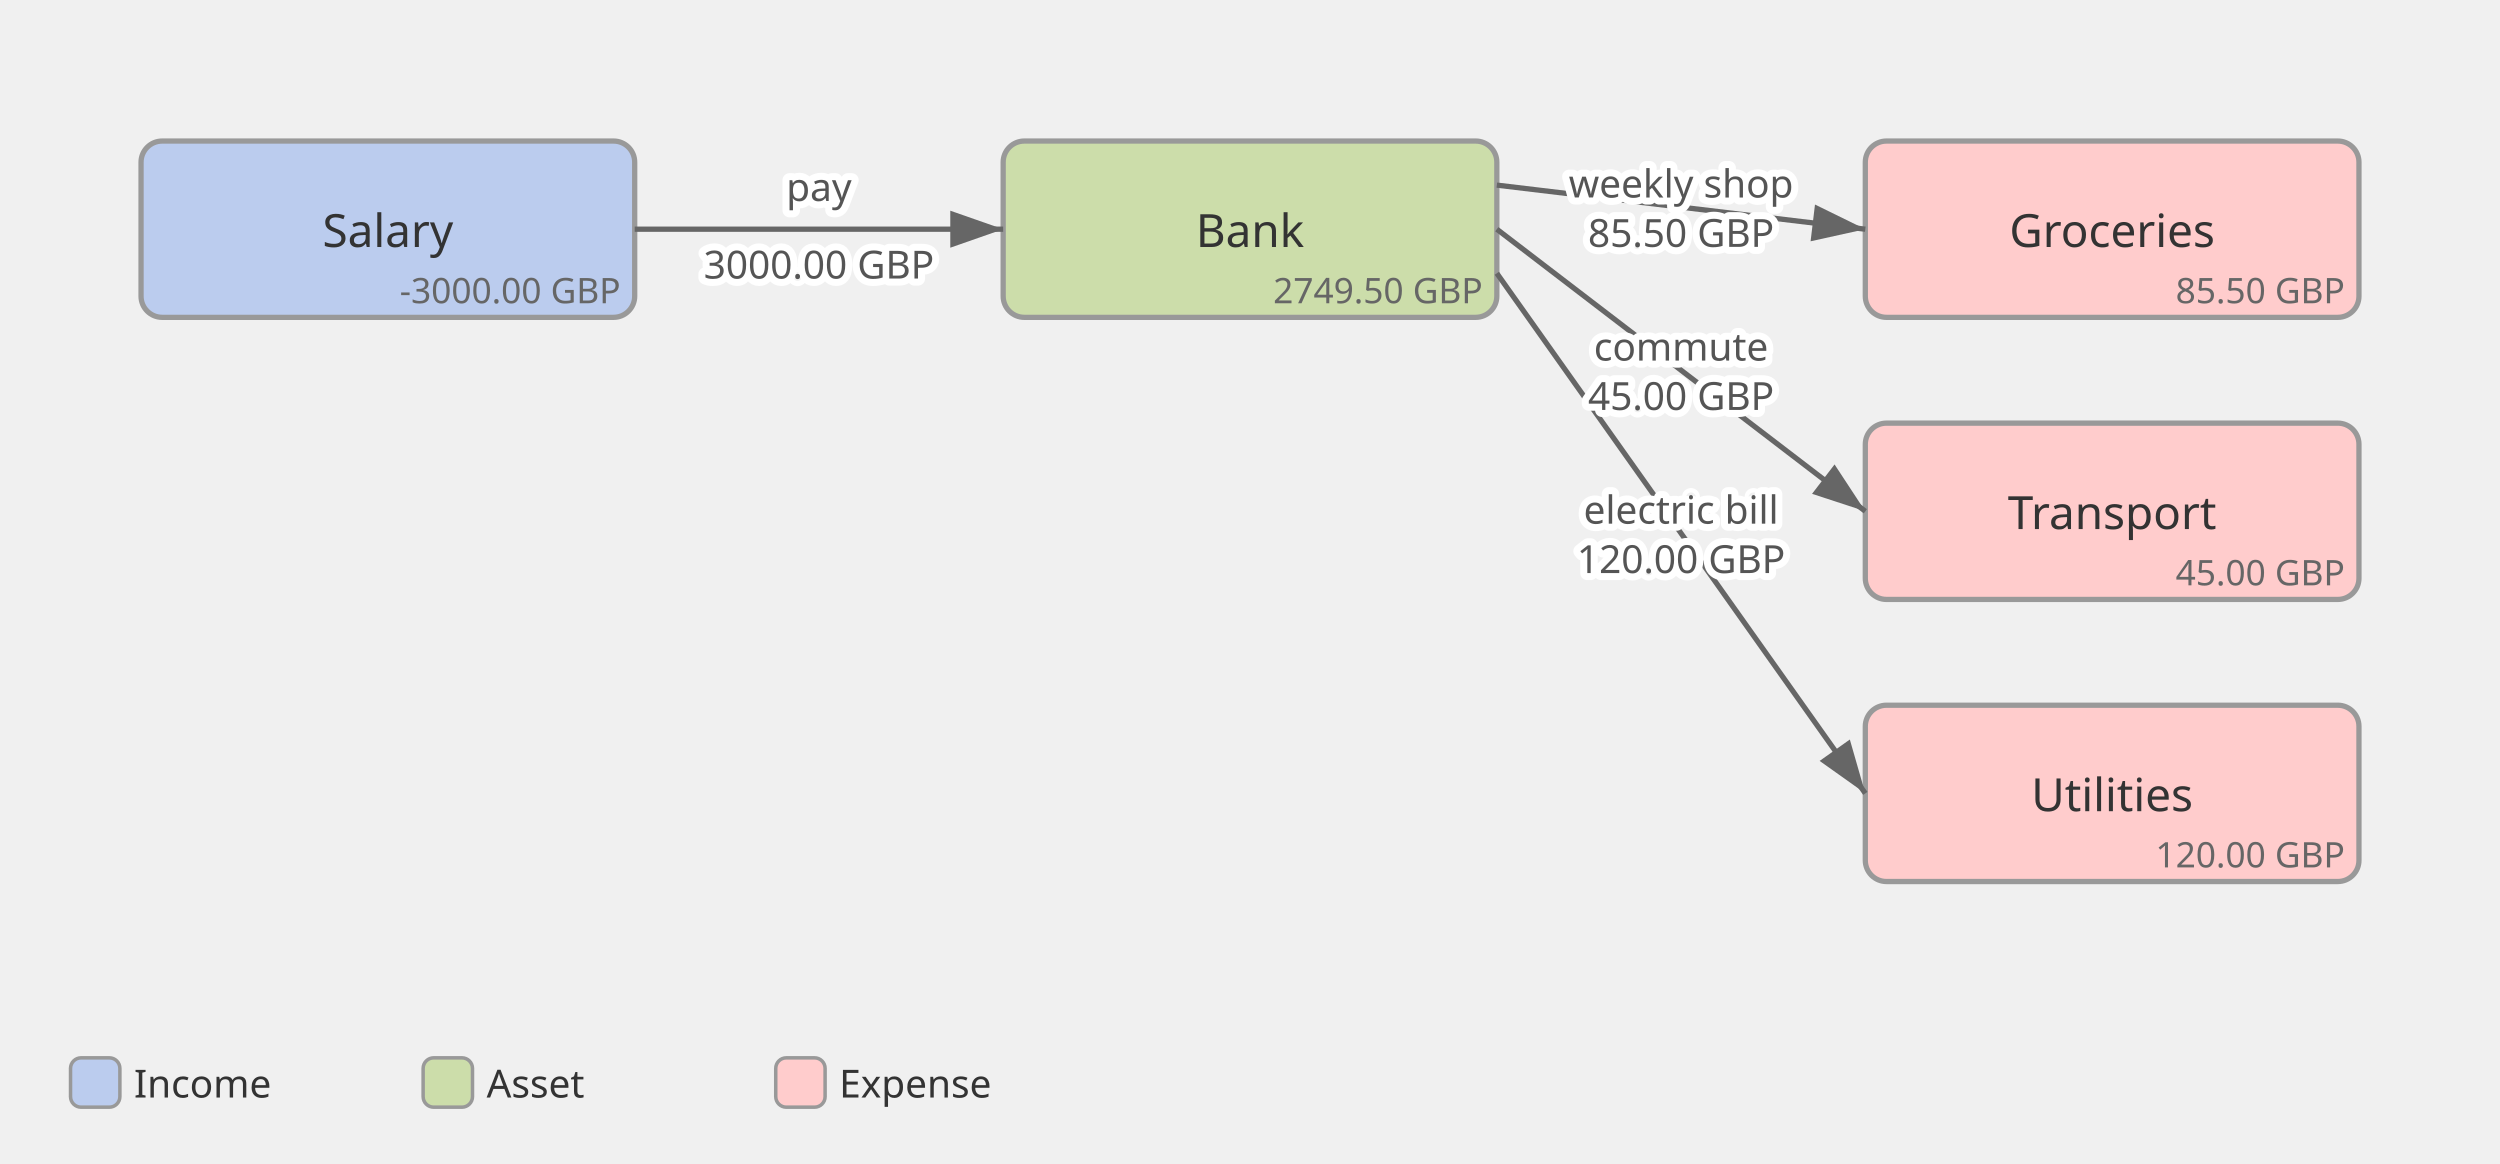
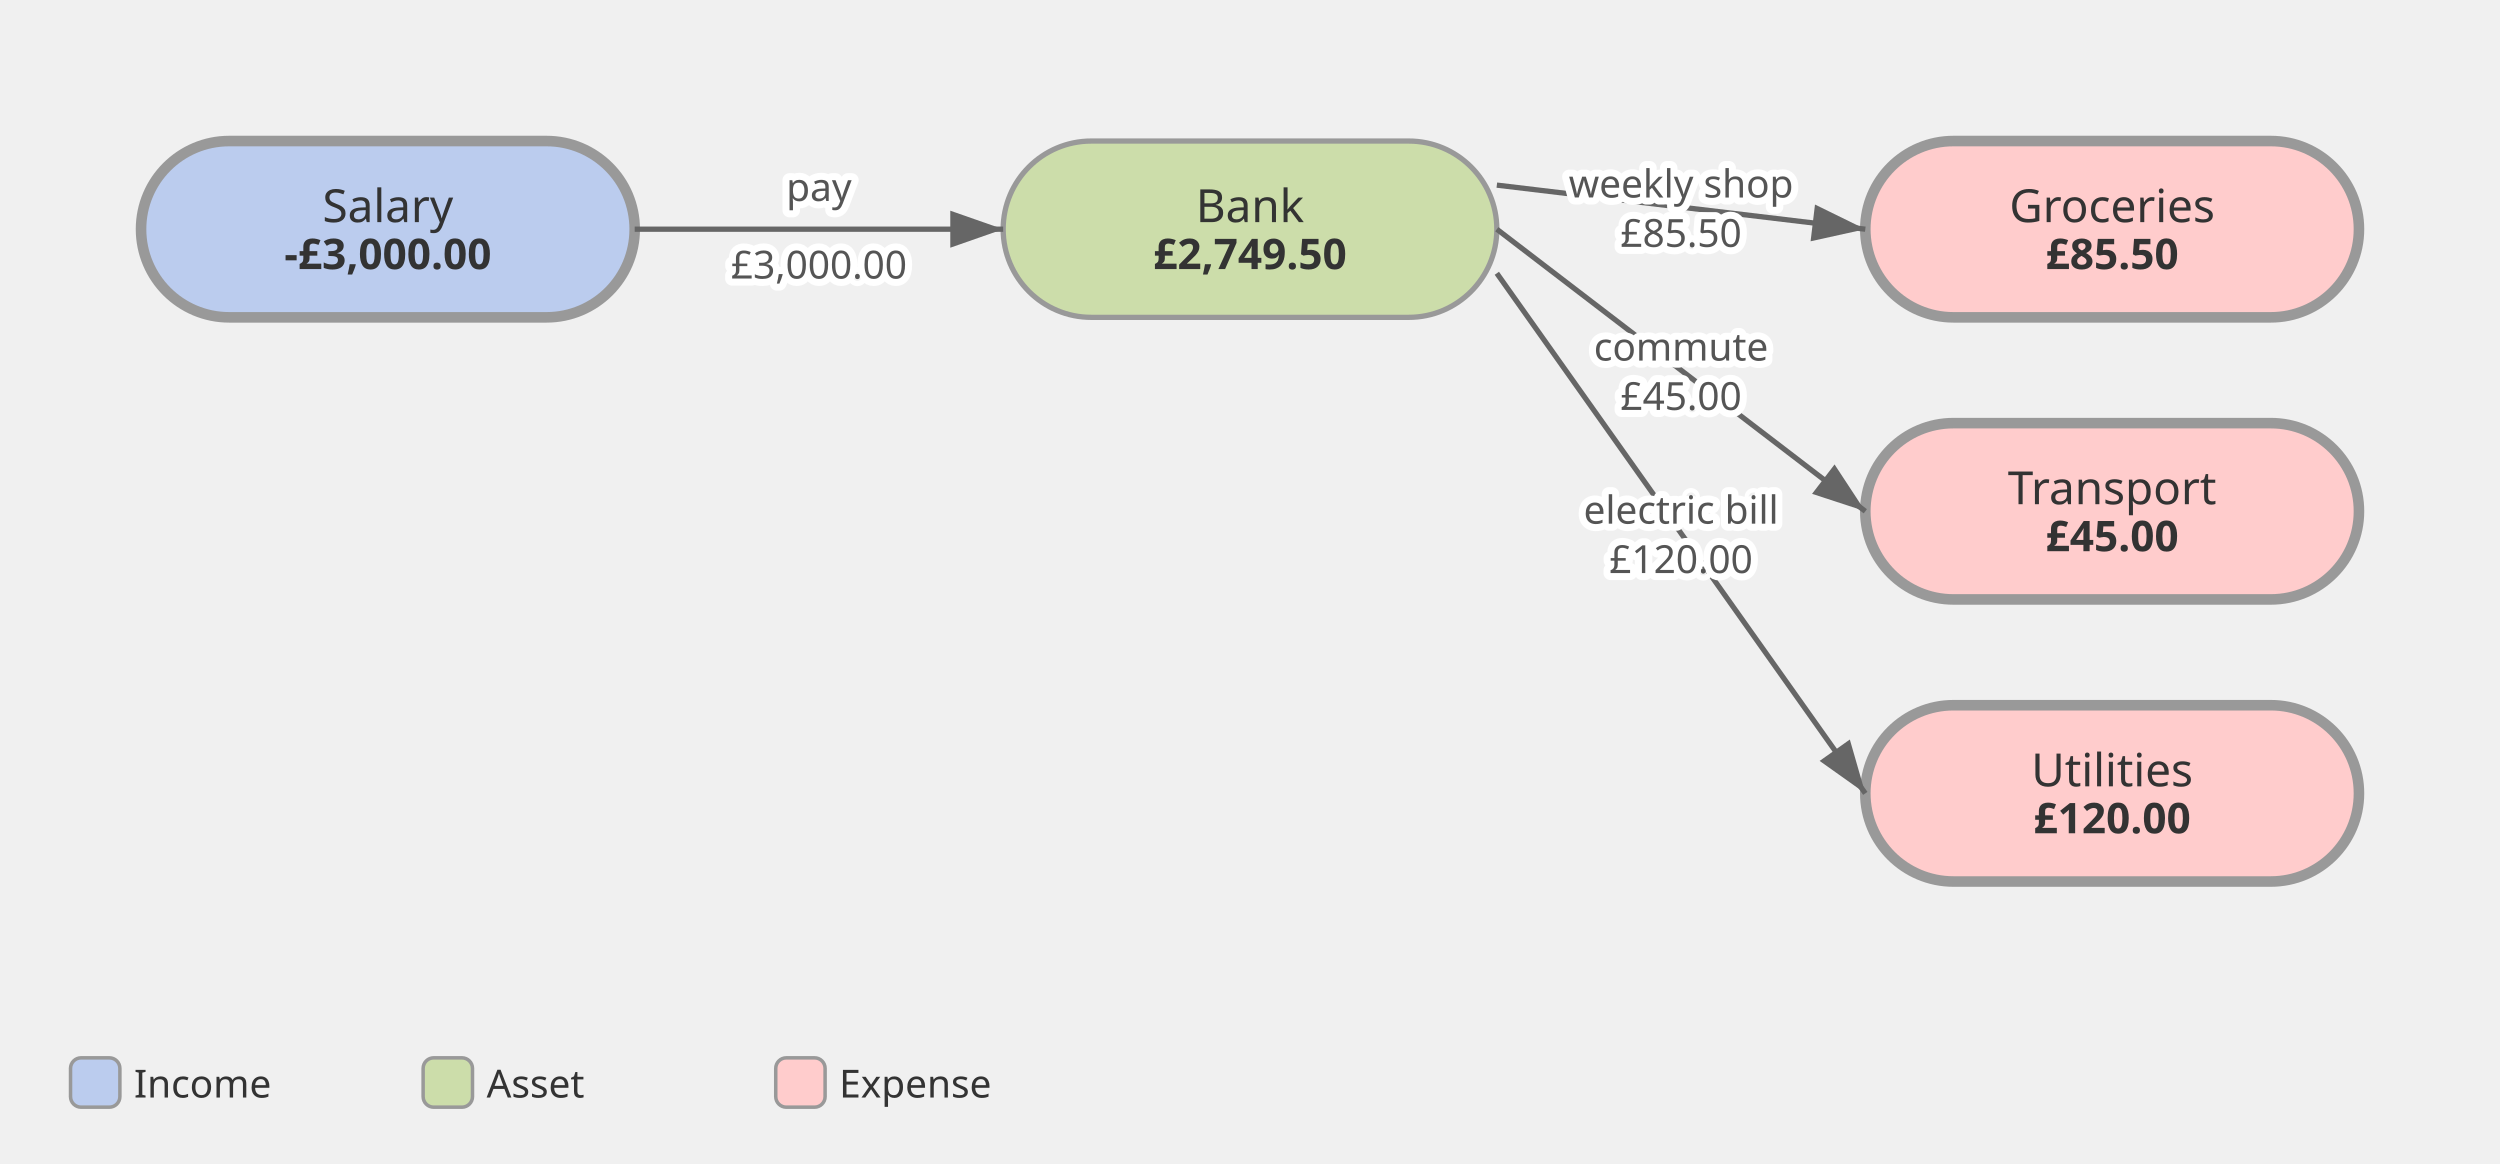
<svg xmlns="http://www.w3.org/2000/svg" viewBox="0 0 709 330" width="709" height="330">
  <defs>
    <marker id="arrowhead" markerWidth="10" markerHeight="7" refX="10" refY="3.5" orient="auto">
      <polygon points="0 0, 10 3.5, 0 7" fill="#666" />
    </marker>
  </defs>
  <style>
  .node rect { stroke: #999; stroke-width: 1.5; rx: 6; ry: 6; }
  .node text { font-family: sans-serif; font-size: 13px; fill: #333; text-anchor: middle; dominant-baseline: central; }
  .node .balance { font-size: 10px; fill: #666; text-anchor: end; dominant-baseline: auto; }
  .edge path { fill: none; stroke: #666; stroke-width: 1.5; marker-end: url(#arrowhead); }
  .edge text { font-family: sans-serif; font-size: 11px; fill: #555; text-anchor: middle; paint-order: stroke; stroke: #fff; stroke-width: 4px; stroke-linejoin: round; }
  .edge text.on-path { dominant-baseline: central; }
  .legend text { font-family: sans-serif; font-size: 11px; fill: #333; dominant-baseline: central; }
  .legend rect { stroke: #999; stroke-width: 1; rx: 3; ry: 3; }
+   .node text.name-above { dominant-baseline: auto; }
+   .node .balance-below { font-size: 12px; font-weight: bold; fill: #333; dominant-baseline: hanging; }
</style>
  <g class="node" transform="translate(40,40)">
-     <rect width="140" height="50" fill="#BCE" />
-     <text x="70" y="25">Salary</text>
-     <text class="balance" x="140" y="50" dx="-4" dy="-4">-3000.00 GBP</text>
+     <rect width="140" height="50" fill="#BCE" style="rx: 25px; ry: 25px; stroke-width: 3px" />
+     <text class="name-above" x="70" y="23">Salary</text>
+     <text class="balance-below" x="70" y="27">-£3,000.00</text>
  </g>
  <g class="node" transform="translate(284.5,40)">
-     <rect width="140" height="50" fill="#CDA" />
-     <text x="70" y="25">Bank</text>
-     <text class="balance" x="140" y="50" dx="-4" dy="-4">2749.50 GBP</text>
+     <rect width="140" height="50" fill="#CDA" style="rx: 25px; ry: 25px" />
+     <text class="name-above" x="70" y="23">Bank</text>
+     <text class="balance-below" x="70" y="27">£2,749.50</text>
  </g>
  <g class="node" transform="translate(529,40)">
-     <rect width="140" height="50" fill="#FCC" />
-     <text x="70" y="25">Groceries</text>
-     <text class="balance" x="140" y="50" dx="-4" dy="-4">85.50 GBP</text>
+     <rect width="140" height="50" fill="#FCC" style="rx: 25px; ry: 25px; stroke-width: 3px" />
+     <text class="name-above" x="70" y="23">Groceries</text>
+     <text class="balance-below" x="70" y="27">£85.50</text>
  </g>
  <g class="node" transform="translate(529,120)">
-     <rect width="140" height="50" fill="#FCC" />
-     <text x="70" y="25">Transport</text>
-     <text class="balance" x="140" y="50" dx="-4" dy="-4">45.00 GBP</text>
+     <rect width="140" height="50" fill="#FCC" style="rx: 25px; ry: 25px; stroke-width: 3px" />
+     <text class="name-above" x="70" y="23">Transport</text>
+     <text class="balance-below" x="70" y="27">£45.00</text>
  </g>
  <g class="node" transform="translate(529,200)">
-     <rect width="140" height="50" fill="#FCC" />
-     <text x="70" y="25">Utilities</text>
-     <text class="balance" x="140" y="50" dx="-4" dy="-4">120.00 GBP</text>
+     <rect width="140" height="50" fill="#FCC" style="rx: 25px; ry: 25px; stroke-width: 3px" />
+     <text class="name-above" x="70" y="23">Utilities</text>
+     <text class="balance-below" x="70" y="27">£120.00</text>
  </g>
  <g class="edge">
    <path d="M180.0,65.0 L284.5,65.0" />
    <text x="232.25" y="57">pay</text>
-     <text x="232.25" y="79">3000.00 GBP</text>
+     <text x="232.25" y="79">£3,000.00</text>
  </g>
  <g class="edge">
    <path d="M424.5,52.5 L529.0,65.0" />
    <text class="on-path" x="476.75" y="51.75">weekly shop</text>
-     <text class="on-path" x="476.75" y="65.75">85.50 GBP</text>
+     <text class="on-path" x="476.75" y="65.75">£85.50</text>
  </g>
  <g class="edge">
    <path d="M424.5,77.5 L529.0,225.0" />
    <text class="on-path" x="476.75" y="144.25">electric bill</text>
-     <text class="on-path" x="476.75" y="158.25">120.00 GBP</text>
+     <text class="on-path" x="476.75" y="158.25">£120.00</text>
  </g>
  <g class="edge">
    <path d="M424.5,65.0 L529.0,145.0" />
    <text class="on-path" x="476.75" y="98">commute</text>
-     <text class="on-path" x="476.75" y="112">45.00 GBP</text>
+     <text class="on-path" x="476.75" y="112">£45.00</text>
  </g>
  <g class="legend" transform="translate(20,330)" dy="-30">
    <rect x="0" y="-30" width="14" height="14" fill="#BCE" />
    <text x="18" y="-23">Income</text>
    <rect x="100" y="-30" width="14" height="14" fill="#CDA" />
    <text x="118" y="-23">Asset</text>
    <rect x="200" y="-30" width="14" height="14" fill="#FCC" />
    <text x="218" y="-23">Expense</text>
  </g>
</svg>
